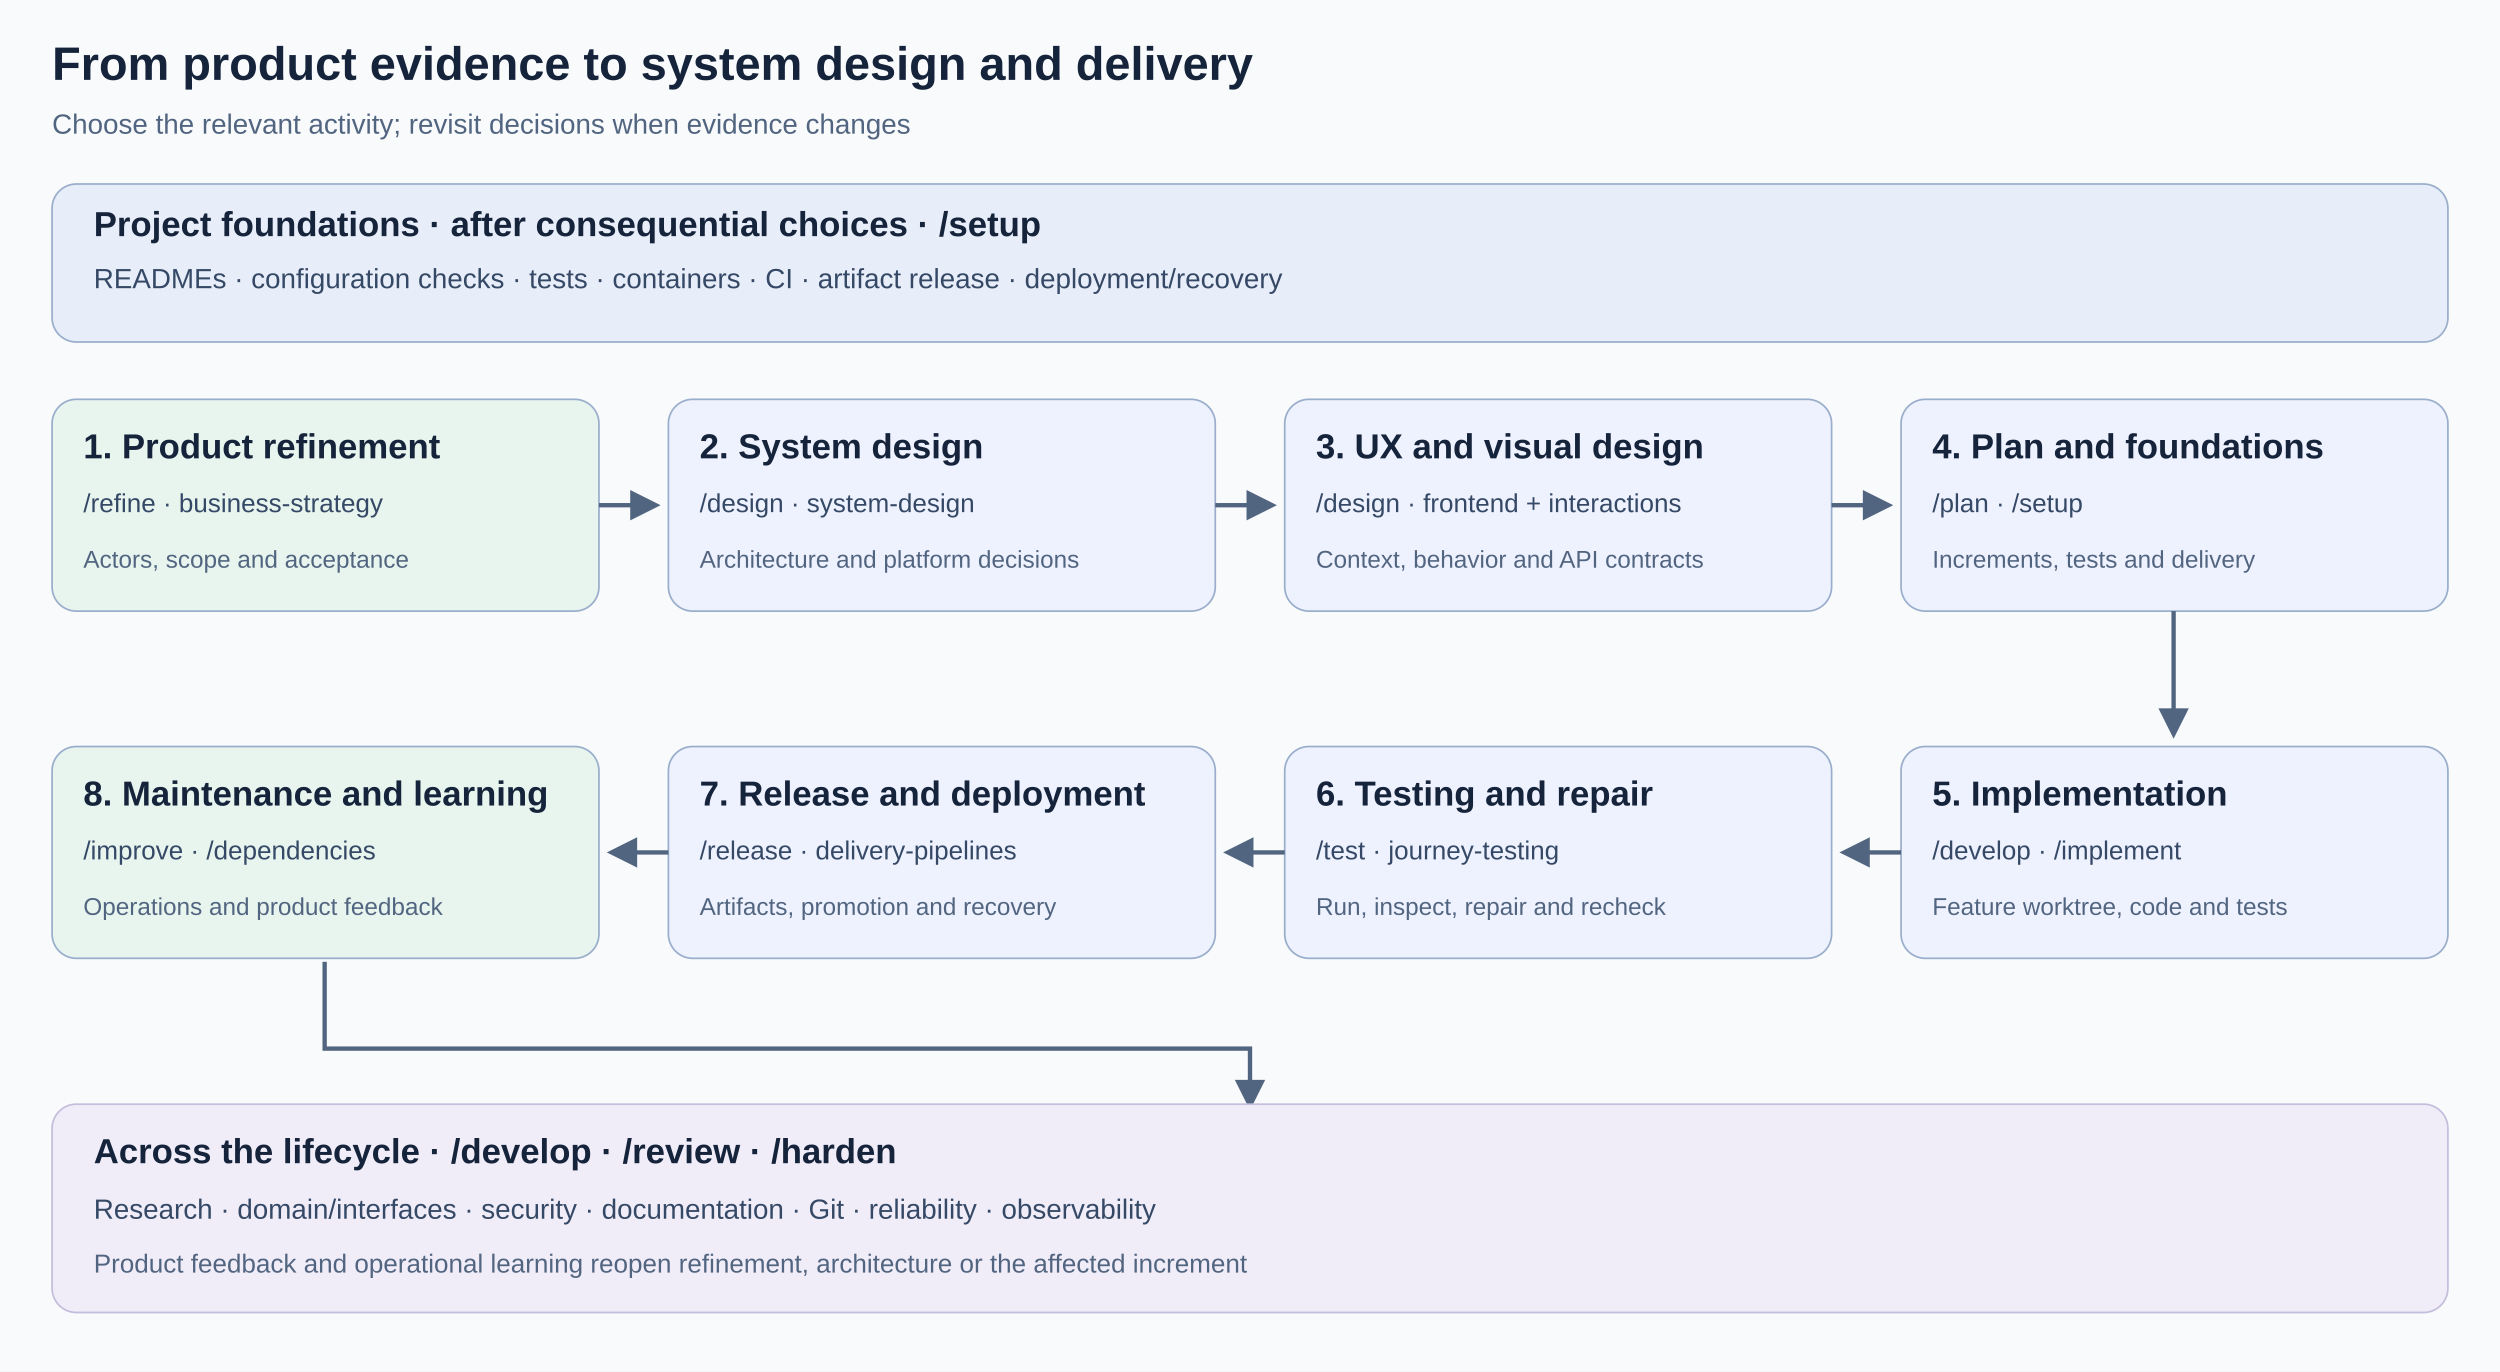
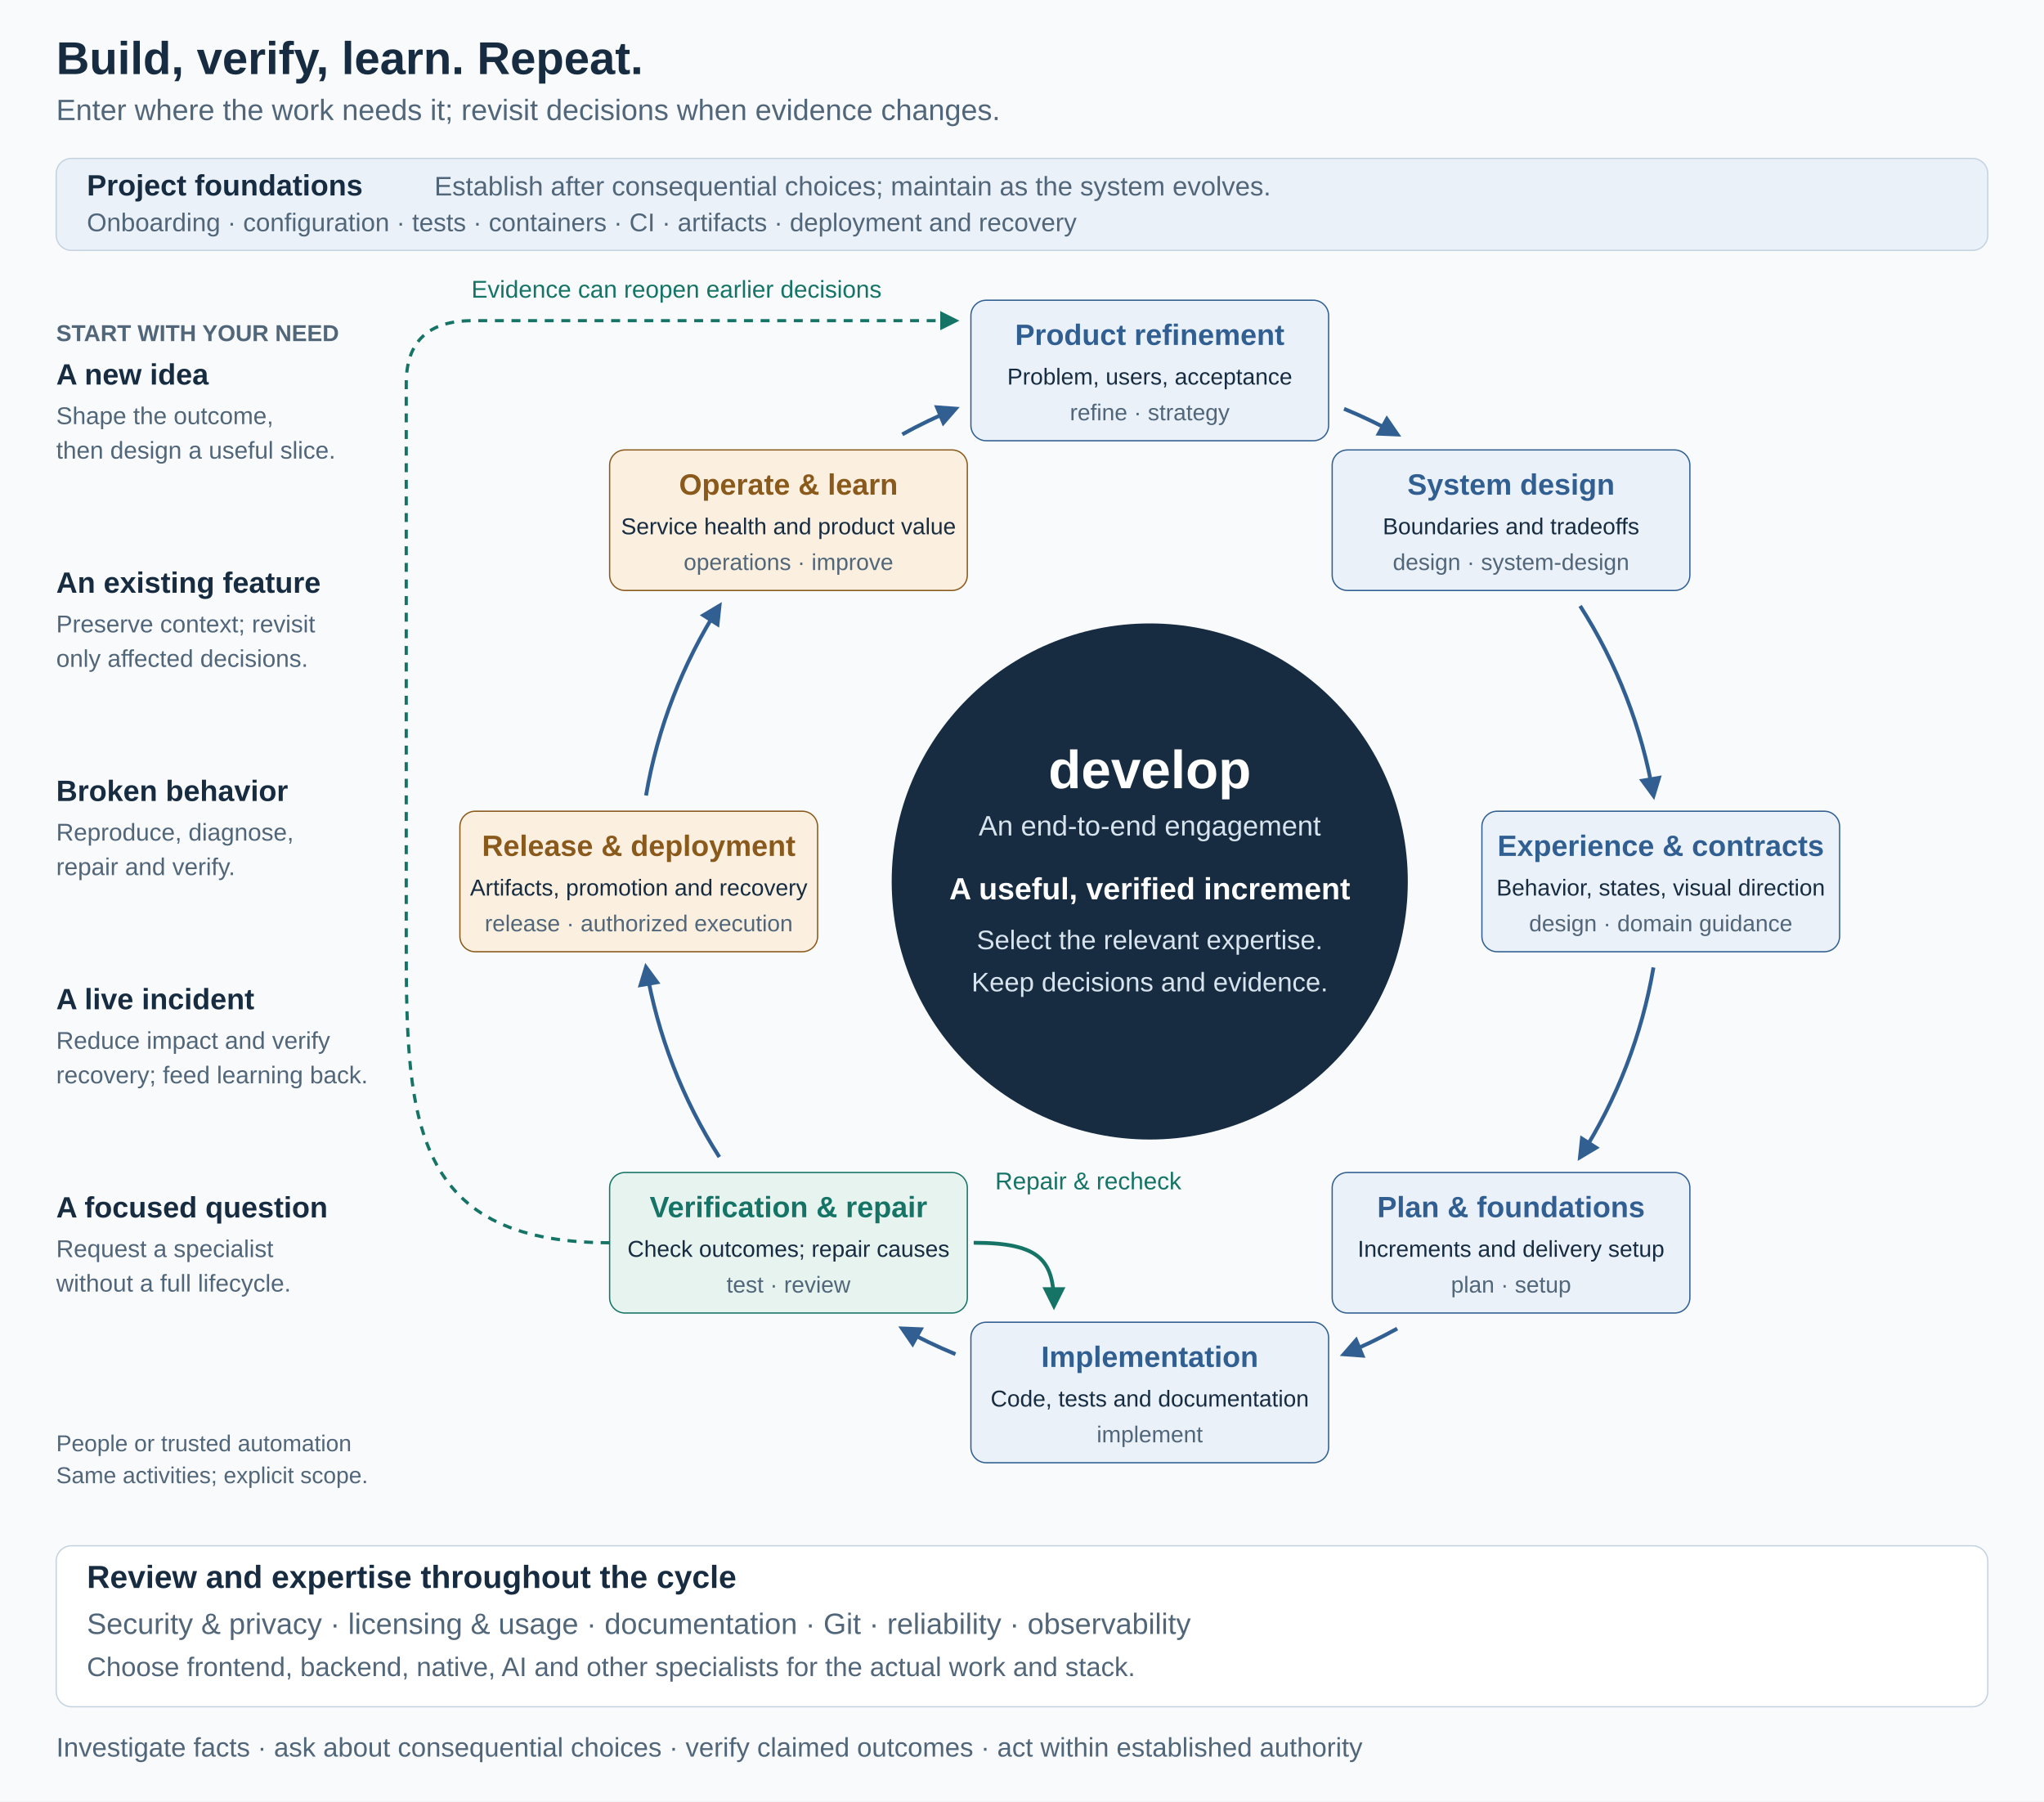
- <svg xmlns="http://www.w3.org/2000/svg" viewBox="0 0 1440 790" role="img" aria-labelledby="title desc">
+ <svg xmlns="http://www.w3.org/2000/svg" viewBox="0 0 1600 1410" width="1600" height="1410" role="img" aria-labelledby="title desc">
  <defs>
-     <marker id="arrow" viewBox="0 0 10 10" refX="8" refY="5" markerWidth="7" markerHeight="7" orient="auto-start-reverse">
-       <path d="M0 0L10 5L0 10Z" fill="#526580" />
+     <marker id="arrow" viewBox="0 0 10 10" refX="8" refY="5" markerWidth="6" markerHeight="6" orient="auto">
+       <path d="M0 0L10 5L0 10Z" fill="#315f91" />
+     </marker>
+     <marker id="feedback" viewBox="0 0 10 10" refX="8" refY="5" markerWidth="6" markerHeight="6" orient="auto">
+       <path d="M0 0L10 5L0 10Z" fill="#157466" />
    </marker>
  </defs>
-   <rect width="1440" height="790" fill="#f8fafc" />
-   <g font-family="Arial, Helvetica, sans-serif">
-     <text x="30" y="46" font-size="27" font-weight="700" fill="#15233b">From product evidence to system design and delivery</text>
-     <text x="30" y="77" font-size="16" fill="#526580">Choose the relevant activity; revisit decisions when evidence changes</text>
-     <rect x="30" y="106" width="1380" height="91" rx="14" fill="#e8eef9" stroke="#9aaecb" />
-     <text x="54" y="136" font-size="20" font-weight="700" fill="#15233b">Project foundations · after consequential choices · /setup</text>
-     <text x="54" y="166" font-size="16" fill="#354966">READMEs · configuration checks · tests · containers · CI · artifact release · deployment/recovery</text>
-     <rect x="30" y="230" width="315" height="122" rx="14" fill="#e8f5ef" stroke="#9aaecb" />
-     <text x="48" y="264" font-size="20" font-weight="700" fill="#15233b">1. Product refinement</text>
-     <text x="48" y="295" font-size="15" fill="#354966">/refine · business-strategy</text>
-     <text x="48" y="327" font-size="14" fill="#526580">Actors, scope and acceptance</text>
-     <path d="M345 291L377 291" fill="none" stroke="#526580" stroke-width="2.5" marker-end="url(#arrow)" />
-     <rect x="385" y="230" width="315" height="122" rx="14" fill="#eef2ff" stroke="#9aaecb" />
-     <text x="403" y="264" font-size="20" font-weight="700" fill="#15233b">2. System design</text>
-     <text x="403" y="295" font-size="15" fill="#354966">/design · system-design</text>
-     <text x="403" y="327" font-size="14" fill="#526580">Architecture and platform decisions</text>
-     <path d="M700 291L732 291" fill="none" stroke="#526580" stroke-width="2.5" marker-end="url(#arrow)" />
-     <rect x="740" y="230" width="315" height="122" rx="14" fill="#eef2ff" stroke="#9aaecb" />
-     <text x="758" y="264" font-size="20" font-weight="700" fill="#15233b">3. UX and visual design</text>
-     <text x="758" y="295" font-size="15" fill="#354966">/design · frontend + interactions</text>
-     <text x="758" y="327" font-size="14" fill="#526580">Context, behavior and API contracts</text>
-     <path d="M1055 291L1087 291" fill="none" stroke="#526580" stroke-width="2.5" marker-end="url(#arrow)" />
-     <rect x="1095" y="230" width="315" height="122" rx="14" fill="#eef2ff" stroke="#9aaecb" />
-     <text x="1113" y="264" font-size="20" font-weight="700" fill="#15233b">4. Plan and foundations</text>
-     <text x="1113" y="295" font-size="15" fill="#354966">/plan · /setup</text>
-     <text x="1113" y="327" font-size="14" fill="#526580">Increments, tests and delivery</text>
-     <path d="M1252 352L1252 422" fill="none" stroke="#526580" stroke-width="2.5" marker-end="url(#arrow)" />
-     <rect x="1095" y="430" width="315" height="122" rx="14" fill="#eef2ff" stroke="#9aaecb" />
-     <text x="1113" y="464" font-size="20" font-weight="700" fill="#15233b">5. Implementation</text>
-     <text x="1113" y="495" font-size="15" fill="#354966">/develop · /implement</text>
-     <text x="1113" y="527" font-size="14" fill="#526580">Feature worktree, code and tests</text>
-     <path d="M1095 491L1063 491" fill="none" stroke="#526580" stroke-width="2.5" marker-end="url(#arrow)" />
-     <rect x="740" y="430" width="315" height="122" rx="14" fill="#eef2ff" stroke="#9aaecb" />
-     <text x="758" y="464" font-size="20" font-weight="700" fill="#15233b">6. Testing and repair</text>
-     <text x="758" y="495" font-size="15" fill="#354966">/test · journey-testing</text>
-     <text x="758" y="527" font-size="14" fill="#526580">Run, inspect, repair and recheck</text>
-     <path d="M740 491L708 491" fill="none" stroke="#526580" stroke-width="2.5" marker-end="url(#arrow)" />
-     <rect x="385" y="430" width="315" height="122" rx="14" fill="#eef2ff" stroke="#9aaecb" />
-     <text x="403" y="464" font-size="20" font-weight="700" fill="#15233b">7. Release and deployment</text>
-     <text x="403" y="495" font-size="15" fill="#354966">/release · delivery-pipelines</text>
-     <text x="403" y="527" font-size="14" fill="#526580">Artifacts, promotion and recovery</text>
-     <path d="M385 491L353 491" fill="none" stroke="#526580" stroke-width="2.5" marker-end="url(#arrow)" />
-     <rect x="30" y="430" width="315" height="122" rx="14" fill="#e8f5ef" stroke="#9aaecb" />
-     <text x="48" y="464" font-size="20" font-weight="700" fill="#15233b">8. Maintenance and learning</text>
-     <text x="48" y="495" font-size="15" fill="#354966">/improve · /dependencies</text>
-     <text x="48" y="527" font-size="14" fill="#526580">Operations and product feedback</text>
-     <path d="M187 554V604H720V636" fill="none" stroke="#526580" stroke-width="2.5" marker-end="url(#arrow)" />
-     <rect x="30" y="636" width="1380" height="120" rx="14" fill="#f0edf9" stroke="#c4bddb" />
-     <text x="54" y="670" font-size="20" font-weight="700" fill="#15233b">Across the lifecycle · /develop · /review · /harden</text>
-     <text x="54" y="702" font-size="16" fill="#354966">Research · domain/interfaces · security · documentation · Git · reliability · observability</text>
-     <text x="54" y="733" font-size="15" fill="#526580">Product feedback and operational learning reopen refinement, architecture or the affected increment</text>
+   <rect width="1600" height="1410" fill="#f8fafc" />
+   <g font-family="Segoe UI, Arial, Helvetica, sans-serif">
+     <text x="44" y="58" font-size="36" fill="#172c41" font-weight="700" text-anchor="start">Build, verify, learn. Repeat.</text>
+     <text x="44" y="94" font-size="23" fill="#52667a" font-weight="400" text-anchor="start">Enter where the work needs it; revisit decisions when evidence changes.</text>
+     <rect x="44" y="124" width="1512" height="72" rx="12" fill="#eaf1f8" stroke="#c5d2df" />
+     <text x="68" y="153" font-size="23" fill="#172c41" font-weight="700" text-anchor="start">Project foundations</text>
+     <text x="340" y="153" font-size="21" fill="#52667a" font-weight="400" text-anchor="start">Establish after consequential choices; maintain as the system evolves.</text>
+     <text x="68" y="181" font-size="20" fill="#52667a" font-weight="400" text-anchor="start">Onboarding · configuration · tests · containers · CI · artifacts · deployment and recovery</text>
+     <text x="44" y="267" font-size="18" fill="#52667a" font-weight="700" text-anchor="start">START WITH YOUR NEED</text>
+     <text x="44" y="301" font-size="23" fill="#172c41" font-weight="650" text-anchor="start">A new idea</text>
+     <text x="44" y="332" font-size="19" fill="#52667a" font-weight="400" text-anchor="start">Shape the outcome,</text>
+     <text x="44" y="359" font-size="19" fill="#52667a" font-weight="400" text-anchor="start">then design a useful slice.</text>
+     <text x="44" y="464" font-size="23" fill="#172c41" font-weight="650" text-anchor="start">An existing feature</text>
+     <text x="44" y="495" font-size="19" fill="#52667a" font-weight="400" text-anchor="start">Preserve context; revisit</text>
+     <text x="44" y="522" font-size="19" fill="#52667a" font-weight="400" text-anchor="start">only affected decisions.</text>
+     <text x="44" y="627" font-size="23" fill="#172c41" font-weight="650" text-anchor="start">Broken behavior</text>
+     <text x="44" y="658" font-size="19" fill="#52667a" font-weight="400" text-anchor="start">Reproduce, diagnose,</text>
+     <text x="44" y="685" font-size="19" fill="#52667a" font-weight="400" text-anchor="start">repair and verify.</text>
+     <text x="44" y="790" font-size="23" fill="#172c41" font-weight="650" text-anchor="start">A live incident</text>
+     <text x="44" y="821" font-size="19" fill="#52667a" font-weight="400" text-anchor="start">Reduce impact and verify</text>
+     <text x="44" y="848" font-size="19" fill="#52667a" font-weight="400" text-anchor="start">recovery; feed learning back.</text>
+     <text x="44" y="953" font-size="23" fill="#172c41" font-weight="650" text-anchor="start">A focused question</text>
+     <text x="44" y="984" font-size="19" fill="#52667a" font-weight="400" text-anchor="start">Request a specialist</text>
+     <text x="44" y="1011" font-size="19" fill="#52667a" font-weight="400" text-anchor="start">without a full lifecycle.</text>
+     <text x="44" y="1136" font-size="18" fill="#52667a" font-weight="400" text-anchor="start">People or trusted automation</text>
+     <text x="44" y="1161" font-size="18" fill="#52667a" font-weight="400" text-anchor="start">Same activities; explicit scope.</text>
+     <path d="M1052.1 320.0 A400 400 0 0 1 1093.7 340.0" fill="none" stroke="#315f91" stroke-width="3" marker-end="url(#arrow)" />
+     <path d="M1236.9 474.3 A400 400 0 0 1 1294.3 622.7" fill="none" stroke="#315f91" stroke-width="3" marker-end="url(#arrow)" />
+     <path d="M1294.3 757.3 A400 400 0 0 1 1236.9 905.7" fill="none" stroke="#315f91" stroke-width="3" marker-end="url(#arrow)" />
+     <path d="M1093.7 1040.0 A400 400 0 0 1 1052.1 1060.0" fill="none" stroke="#315f91" stroke-width="3" marker-end="url(#arrow)" />
+     <path d="M747.9 1060.0 A400 400 0 0 1 706.3 1040.0" fill="none" stroke="#315f91" stroke-width="3" marker-end="url(#arrow)" />
+     <path d="M563.1 905.7 A400 400 0 0 1 505.7 757.3" fill="none" stroke="#315f91" stroke-width="3" marker-end="url(#arrow)" />
+     <path d="M505.7 622.7 A400 400 0 0 1 563.1 474.3" fill="none" stroke="#315f91" stroke-width="3" marker-end="url(#arrow)" />
+     <path d="M706.3 340.0 A400 400 0 0 1 747.9 320.0" fill="none" stroke="#315f91" stroke-width="3" marker-end="url(#arrow)" />
+     <path d="M477.2 972.8 C318 972.8 318 870 318 730 V300 Q318 251 370 251 H748" fill="none" stroke="#157466" stroke-width="2.5" stroke-dasharray="7 6" marker-end="url(#feedback)" />
+     <text x="369" y="233" font-size="19" fill="#157466" font-weight="400" text-anchor="start">Evidence can reopen earlier decisions</text>
+     <circle cx="900" cy="690" r="202" fill="#172c41" />
+     <text x="900" y="617" font-size="42" fill="white" font-weight="700" text-anchor="middle">develop</text>
+     <text x="900" y="654" font-size="22" fill="#d7e4ee" font-weight="400" text-anchor="middle">An end-to-end engagement</text>
+     <text x="900" y="704" font-size="24" fill="white" font-weight="600" text-anchor="middle">A useful, verified increment</text>
+     <text x="900" y="743" font-size="21" fill="#d7e4ee" font-weight="400" text-anchor="middle">Select the relevant expertise.</text>
+     <text x="900" y="776" font-size="21" fill="#d7e4ee" font-weight="400" text-anchor="middle">Keep decisions and evidence.</text>
+     <path d="M762.2 972.8 C815 972.8 825 987 825 1022" fill="none" stroke="#157466" stroke-width="3" marker-end="url(#feedback)" />
+     <text x="779" y="931" font-size="19" fill="#157466" font-weight="400" text-anchor="start">Repair &amp; recheck</text>
+     <rect x="760.0" y="235.0" width="280" height="110" rx="12" fill="#eaf1f8" stroke="#315f91" />
+     <text x="900.0" y="270.0" font-size="23" fill="#315f91" font-weight="700" text-anchor="middle">Product refinement</text>
+     <text x="900.0" y="301.0" font-size="18" fill="#172c41" font-weight="400" text-anchor="middle">Problem, users, acceptance</text>
+     <text x="900.0" y="329.0" font-size="18" fill="#52667a" font-weight="400" text-anchor="middle">refine · strategy</text>
+     <rect x="1042.8" y="352.2" width="280" height="110" rx="12" fill="#eaf1f8" stroke="#315f91" />
+     <text x="1182.8" y="387.2" font-size="23" fill="#315f91" font-weight="700" text-anchor="middle">System design</text>
+     <text x="1182.8" y="418.2" font-size="18" fill="#172c41" font-weight="400" text-anchor="middle">Boundaries and tradeoffs</text>
+     <text x="1182.8" y="446.2" font-size="18" fill="#52667a" font-weight="400" text-anchor="middle">design · system-design</text>
+     <rect x="1160.0" y="635.0" width="280" height="110" rx="12" fill="#eaf1f8" stroke="#315f91" />
+     <text x="1300.0" y="670.0" font-size="23" fill="#315f91" font-weight="700" text-anchor="middle">Experience &amp; contracts</text>
+     <text x="1300.0" y="701.0" font-size="18" fill="#172c41" font-weight="400" text-anchor="middle">Behavior, states, visual direction</text>
+     <text x="1300.0" y="729.0" font-size="18" fill="#52667a" font-weight="400" text-anchor="middle">design · domain guidance</text>
+     <rect x="1042.8" y="917.8" width="280" height="110" rx="12" fill="#eaf1f8" stroke="#315f91" />
+     <text x="1182.8" y="952.8" font-size="23" fill="#315f91" font-weight="700" text-anchor="middle">Plan &amp; foundations</text>
+     <text x="1182.8" y="983.8" font-size="18" fill="#172c41" font-weight="400" text-anchor="middle">Increments and delivery setup</text>
+     <text x="1182.8" y="1011.8" font-size="18" fill="#52667a" font-weight="400" text-anchor="middle">plan · setup</text>
+     <rect x="760.0" y="1035.0" width="280" height="110" rx="12" fill="#eaf1f8" stroke="#315f91" />
+     <text x="900.0" y="1070.0" font-size="23" fill="#315f91" font-weight="700" text-anchor="middle">Implementation</text>
+     <text x="900.0" y="1101.0" font-size="18" fill="#172c41" font-weight="400" text-anchor="middle">Code, tests and documentation</text>
+     <text x="900.0" y="1129.0" font-size="18" fill="#52667a" font-weight="400" text-anchor="middle">implement</text>
+     <rect x="477.2" y="917.8" width="280" height="110" rx="12" fill="#e7f3ef" stroke="#157466" />
+     <text x="617.2" y="952.8" font-size="23" fill="#157466" font-weight="700" text-anchor="middle">Verification &amp; repair</text>
+     <text x="617.2" y="983.8" font-size="18" fill="#172c41" font-weight="400" text-anchor="middle">Check outcomes; repair causes</text>
+     <text x="617.2" y="1011.8" font-size="18" fill="#52667a" font-weight="400" text-anchor="middle">test · review</text>
+     <rect x="360.0" y="635.0" width="280" height="110" rx="12" fill="#fbf0df" stroke="#8a591c" />
+     <text x="500.0" y="670.0" font-size="23" fill="#8a591c" font-weight="700" text-anchor="middle">Release &amp; deployment</text>
+     <text x="500.0" y="701.0" font-size="18" fill="#172c41" font-weight="400" text-anchor="middle">Artifacts, promotion and recovery</text>
+     <text x="500.0" y="729.0" font-size="18" fill="#52667a" font-weight="400" text-anchor="middle">release · authorized execution</text>
+     <rect x="477.2" y="352.2" width="280" height="110" rx="12" fill="#fbf0df" stroke="#8a591c" />
+     <text x="617.2" y="387.2" font-size="23" fill="#8a591c" font-weight="700" text-anchor="middle">Operate &amp; learn</text>
+     <text x="617.2" y="418.2" font-size="18" fill="#172c41" font-weight="400" text-anchor="middle">Service health and product value</text>
+     <text x="617.2" y="446.2" font-size="18" fill="#52667a" font-weight="400" text-anchor="middle">operations · improve</text>
+     <rect x="44" y="1210" width="1512" height="126" rx="12" fill="white" stroke="#c5d2df" />
+     <text x="68" y="1243" font-size="25" fill="#172c41" font-weight="700" text-anchor="start">Review and expertise throughout the cycle</text>
+     <text x="68" y="1279" font-size="23" fill="#52667a" font-weight="400" text-anchor="start">Security &amp; privacy · licensing &amp; usage · documentation · Git · reliability · observability</text>
+     <text x="68" y="1312" font-size="21" fill="#52667a" font-weight="400" text-anchor="start">Choose frontend, backend, native, AI and other specialists for the actual work and stack.</text>
+     <text x="44" y="1375" font-size="21" fill="#52667a" font-weight="400" text-anchor="start">Investigate facts · ask about consequential choices · verify claimed outcomes · act within established authority</text>
  </g>
</svg>
